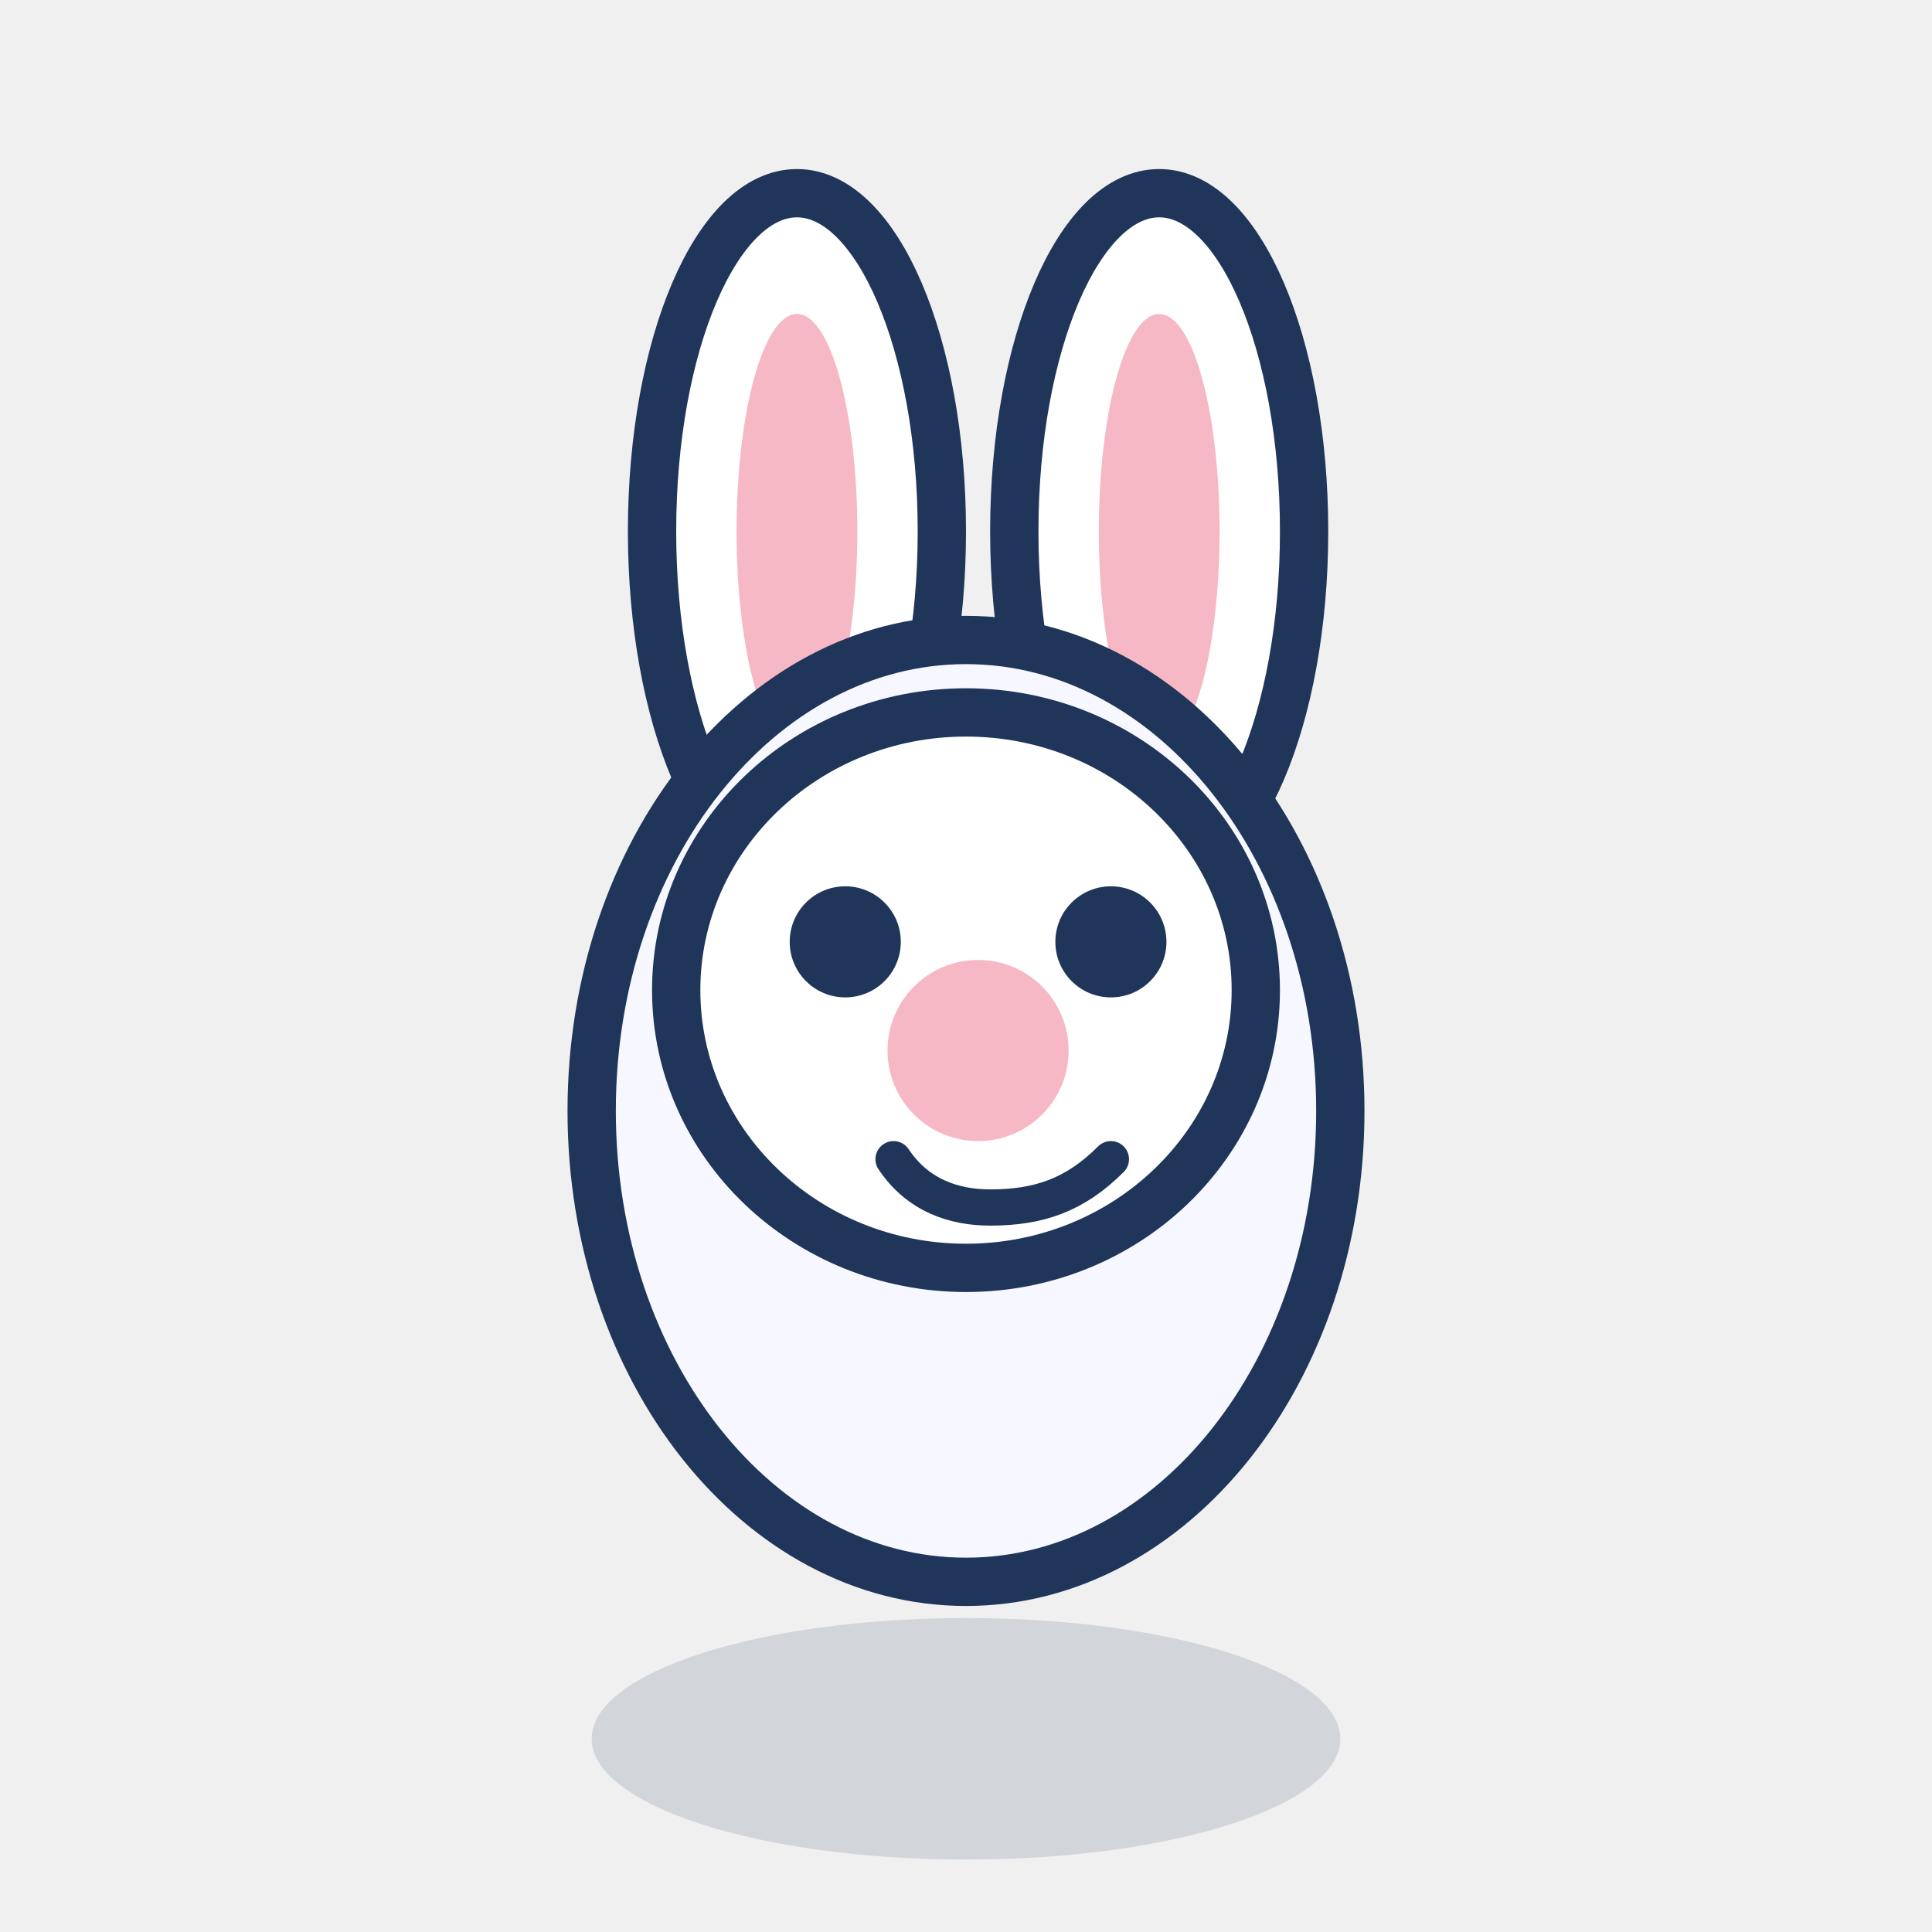
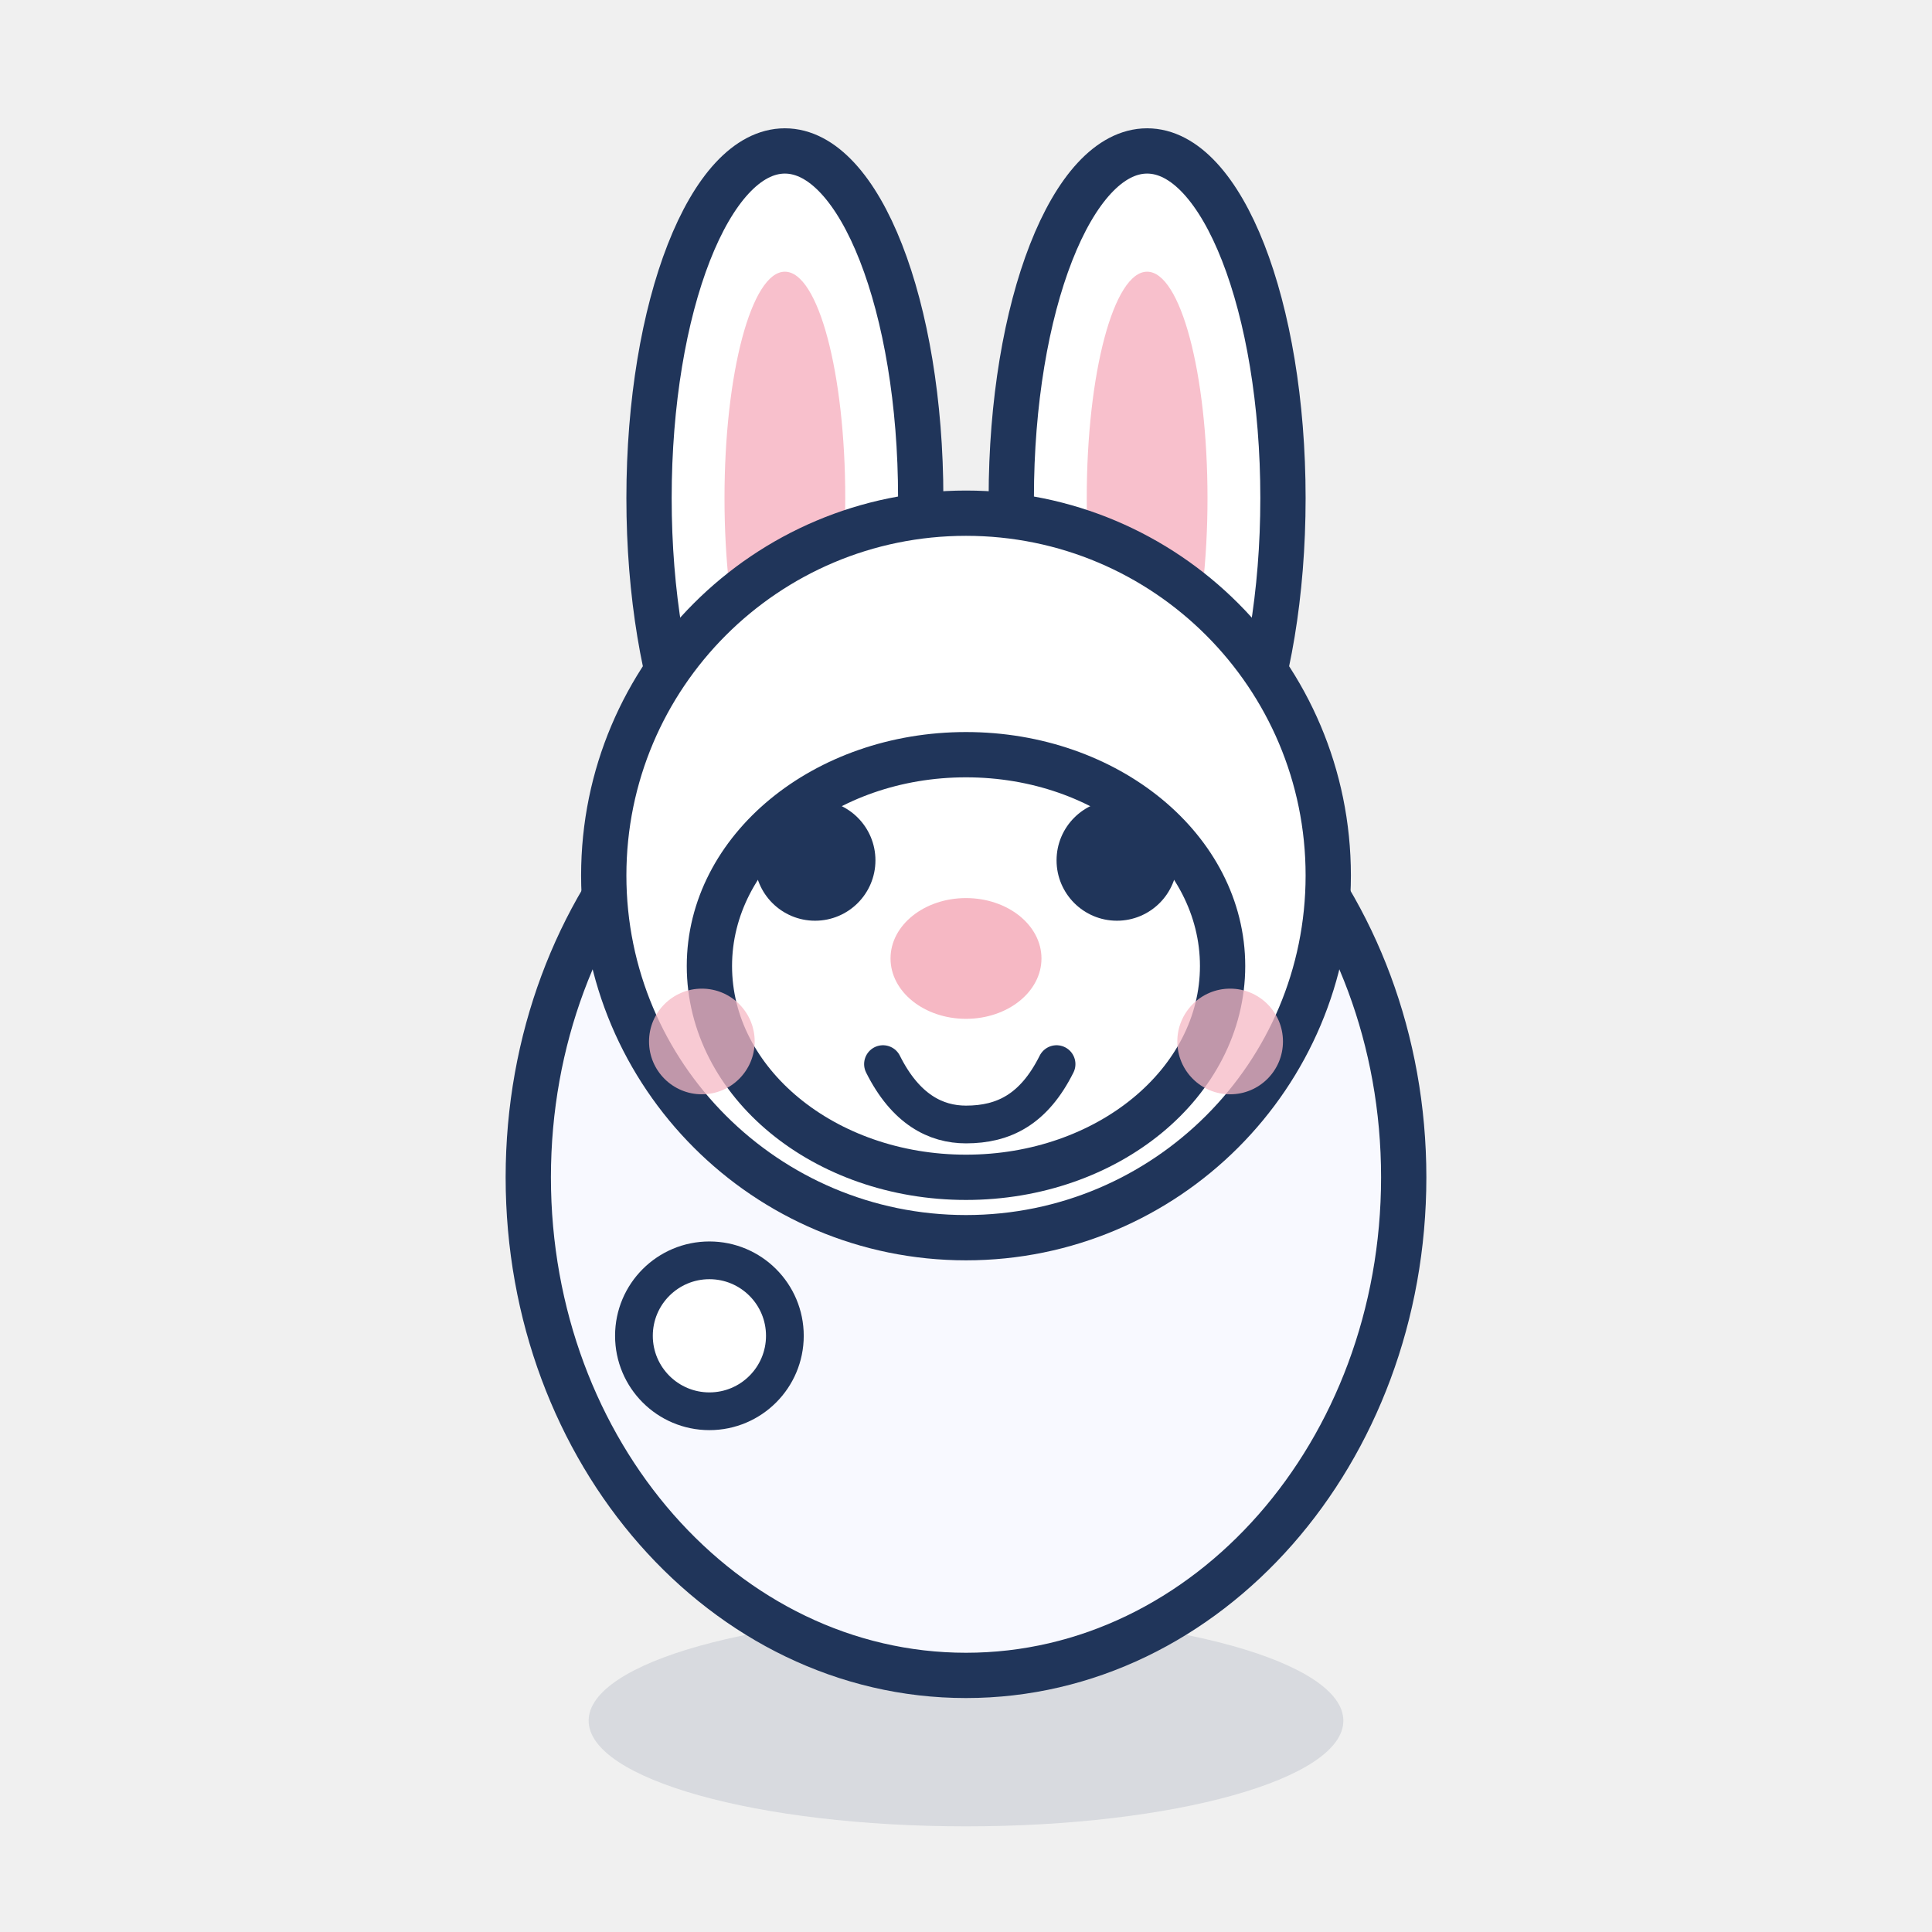
- <svg xmlns="http://www.w3.org/2000/svg" viewBox="0 0 160 160">
-   <ellipse cx="80" cy="144" rx="31" ry="10" fill="#314565" opacity=".16" />
-   <ellipse cx="66" cy="44" rx="12" ry="28" fill="#fff" stroke="#20355a" stroke-width="4" />
-   <ellipse cx="96" cy="44" rx="12" ry="28" fill="#fff" stroke="#20355a" stroke-width="4" />
-   <ellipse cx="66" cy="44" rx="5" ry="18" fill="#f6b8c4" />
-   <ellipse cx="96" cy="44" rx="5" ry="18" fill="#f6b8c4" />
-   <ellipse cx="80" cy="92" rx="31" ry="39" fill="#f7f8ff" stroke="#20355a" stroke-width="4" />
-   <ellipse cx="80" cy="82" rx="24" ry="23" fill="#fff" stroke="#20355a" stroke-width="4" />
-   <circle cx="70" cy="78" r="4.6" fill="#20355a" />
-   <circle cx="92" cy="78" r="4.6" fill="#20355a" />
-   <circle cx="81" cy="87" r="7.5" fill="#f6b8c4" />
-   <path d="M74 96c2 3 5 4 8 4 4 0 7-1 10-4" fill="none" stroke="#20355a" stroke-width="3" stroke-linecap="round" />
+ <svg xmlns="http://www.w3.org/2000/svg" viewBox="0 0 256 256">
+   <ellipse cx="128" cy="228" rx="50" ry="14" fill="#20355a" opacity=".12" />
+   <ellipse cx="104" cy="66" rx="18" ry="46" fill="#fff" stroke="#20355a" stroke-width="6" />
+   <ellipse cx="152" cy="66" rx="18" ry="46" fill="#fff" stroke="#20355a" stroke-width="6" />
+   <ellipse cx="104" cy="66" rx="8" ry="30" fill="#f8c0cc" />
+   <ellipse cx="152" cy="66" rx="8" ry="30" fill="#f8c0cc" />
+   <ellipse cx="128" cy="156" rx="58" ry="66" fill="#f8f9ff" stroke="#20355a" stroke-width="6" />
+   <circle cx="128" cy="116" r="48" fill="#ffffff" stroke="#20355a" stroke-width="6" />
+   <ellipse cx="128" cy="128" rx="34" ry="28" fill="#ffffff" stroke="#20355a" stroke-width="6" />
+   <circle cx="108" cy="114" r="8" fill="#20355a" />
+   <circle cx="148" cy="114" r="8" fill="#20355a" />
+   <circle cx="93" cy="138" r="7" fill="#f6b8c4" opacity=".75" />
+   <circle cx="163" cy="138" r="7" fill="#f6b8c4" opacity=".75" />
+   <ellipse cx="128" cy="127" rx="10" ry="8" fill="#f6b8c4" />
+   <path d="M117 141c3 6 7 8 11 8 5 0 9-2 12-8" fill="none" stroke="#20355a" stroke-width="5" stroke-linecap="round" />
+   <circle cx="94" cy="177" r="10" fill="#fff" stroke="#20355a" stroke-width="5" />
</svg>
